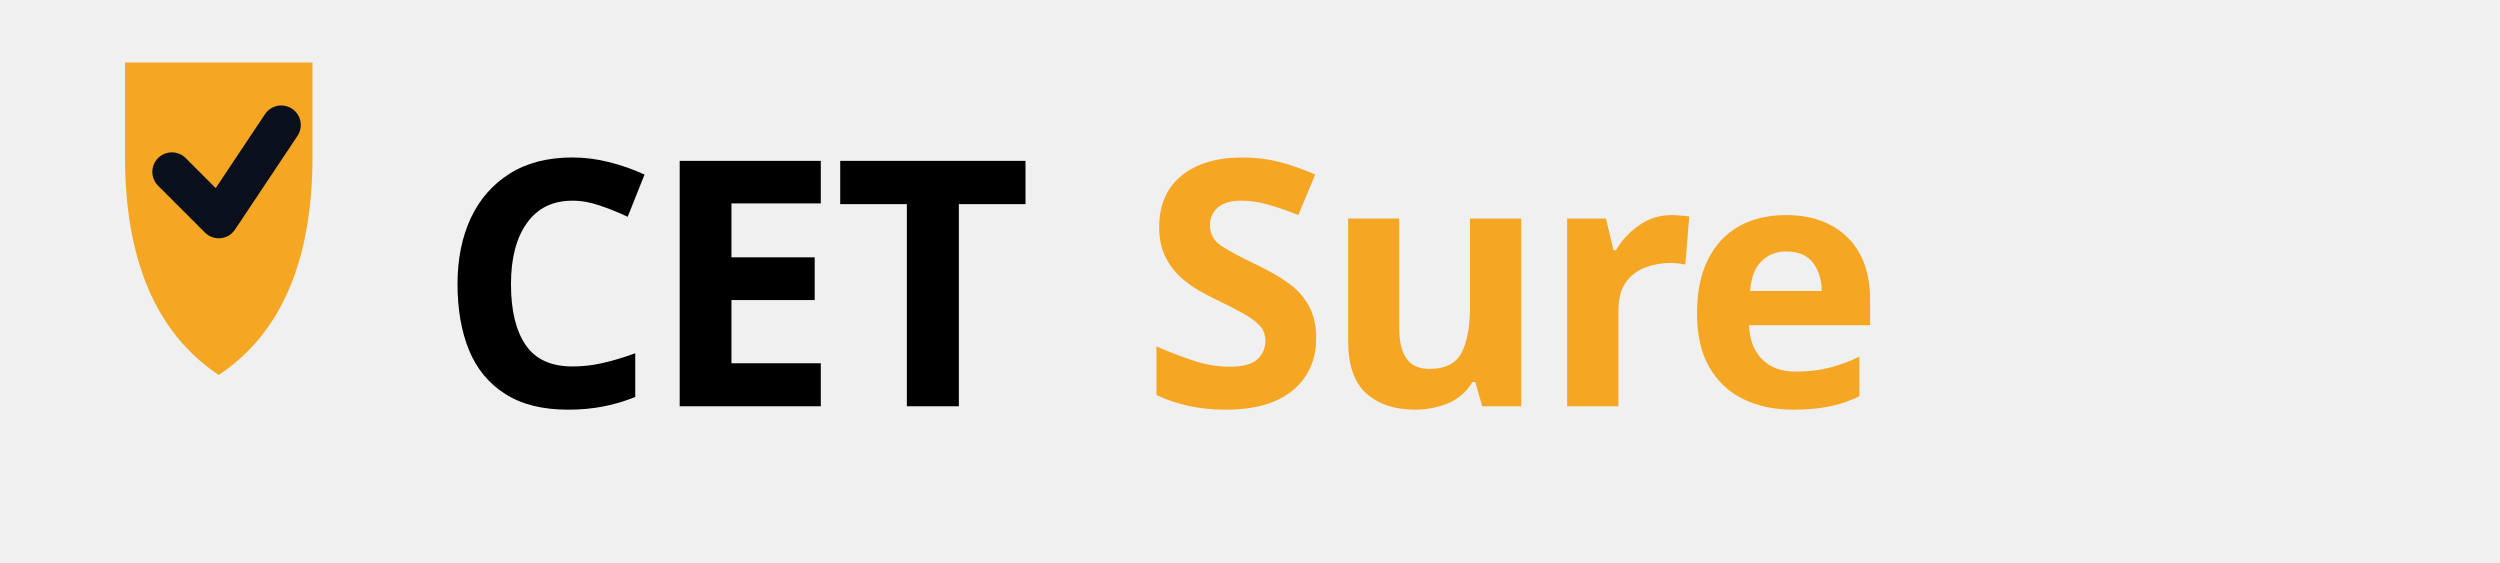
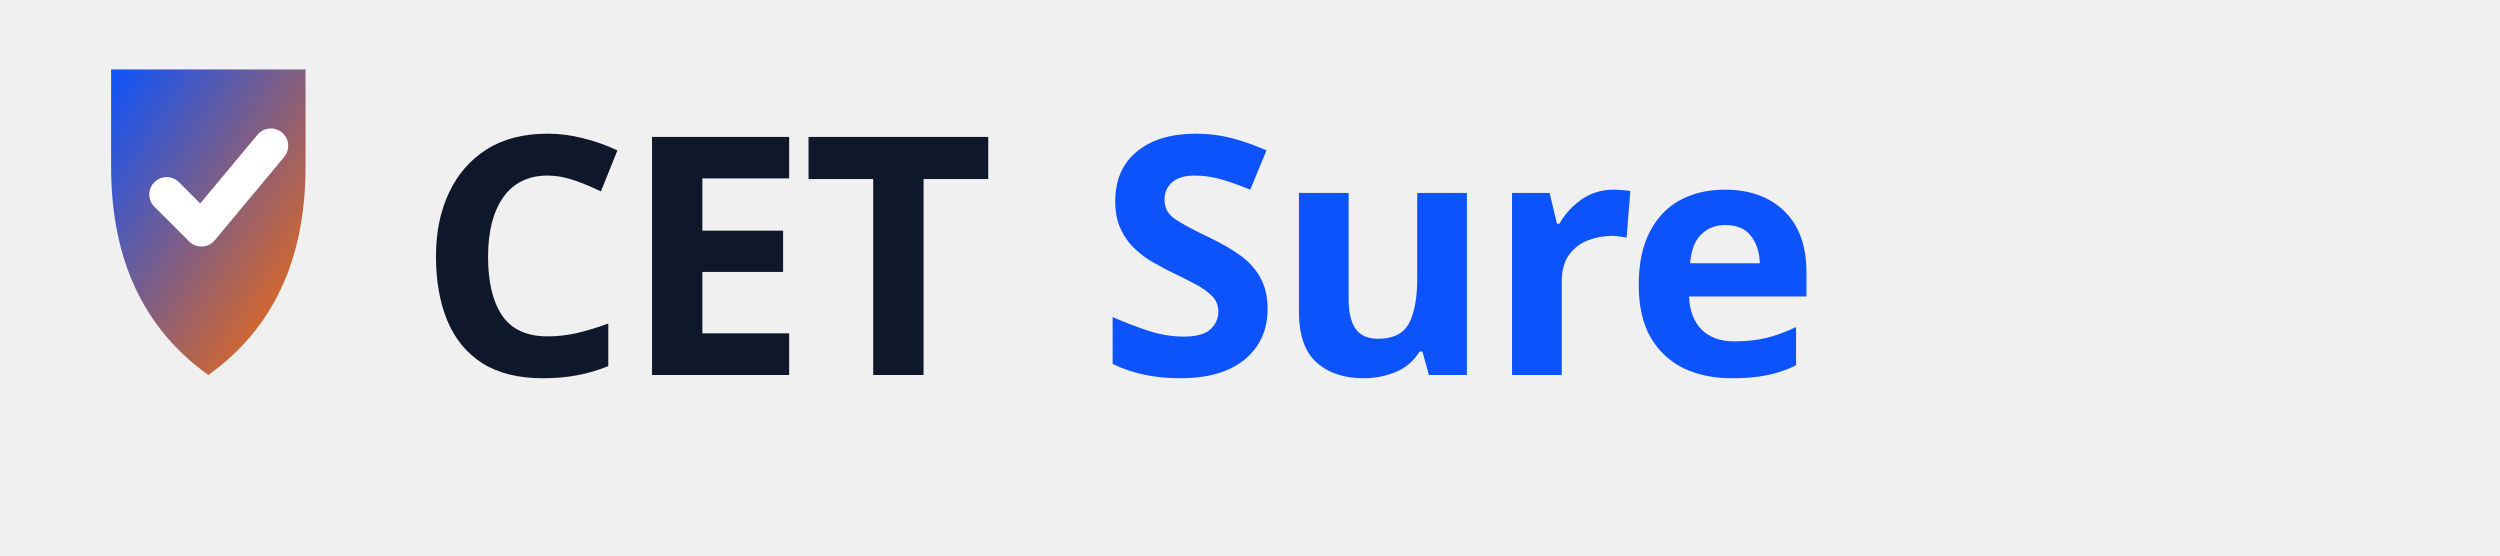
- <svg xmlns="http://www.w3.org/2000/svg" viewBox="0 0 160 36" fill="none">
-   <path d="M8 4 L20 4 L20 10 Q20 20 14 24 Q8 20 8 10 Z" fill="#F5A623" />
-   <path d="M11 11 L14 14 L18 8" stroke="#0A0F1E" stroke-width="2.5" stroke-linecap="round" stroke-linejoin="round" fill="none" />
-   <text x="28" y="26" font-family="'Clash Display', sans-serif" font-size="22" font-weight="700" fill="#000000" letter-spacing="-0.5">CET</text>
-   <text x="73" y="26" font-family="'Clash Display', sans-serif" font-size="22" font-weight="700" fill="#F5A623" letter-spacing="-0.5">Sure</text>
+ <svg xmlns="http://www.w3.org/2000/svg" viewBox="0 0 180 40" fill="none">
+   <defs>
+     <linearGradient id="shieldGrad" x1="0" y1="0" x2="1" y2="1">
+       <stop offset="0%" stop-color="#0D53FC" />
+       <stop offset="100%" stop-color="#FF6B00" />
+     </linearGradient>
+   </defs>
+   <path d="M8 5 L22 5 L22 12 Q22 22 15 27 Q8 22 8 12 Z" fill="url(#shieldGrad)" />
+   <path d="M12 14 L14.5 16.5 L19.5 10.5" stroke="#FFFFFF" stroke-width="2.5" stroke-linecap="round" stroke-linejoin="round" fill="none" />
+   <text x="30" y="27" font-family="'Clash Display', 'Plus Jakarta Sans', system-ui, sans-serif" font-size="24" font-weight="700" fill="#0F172A" letter-spacing="-0.5">CET</text>
+   <text x="79" y="27" font-family="'Clash Display', 'Plus Jakarta Sans', system-ui, sans-serif" font-size="24" font-weight="700" fill="#0D53FC" letter-spacing="-0.5">Sure</text>
</svg>
